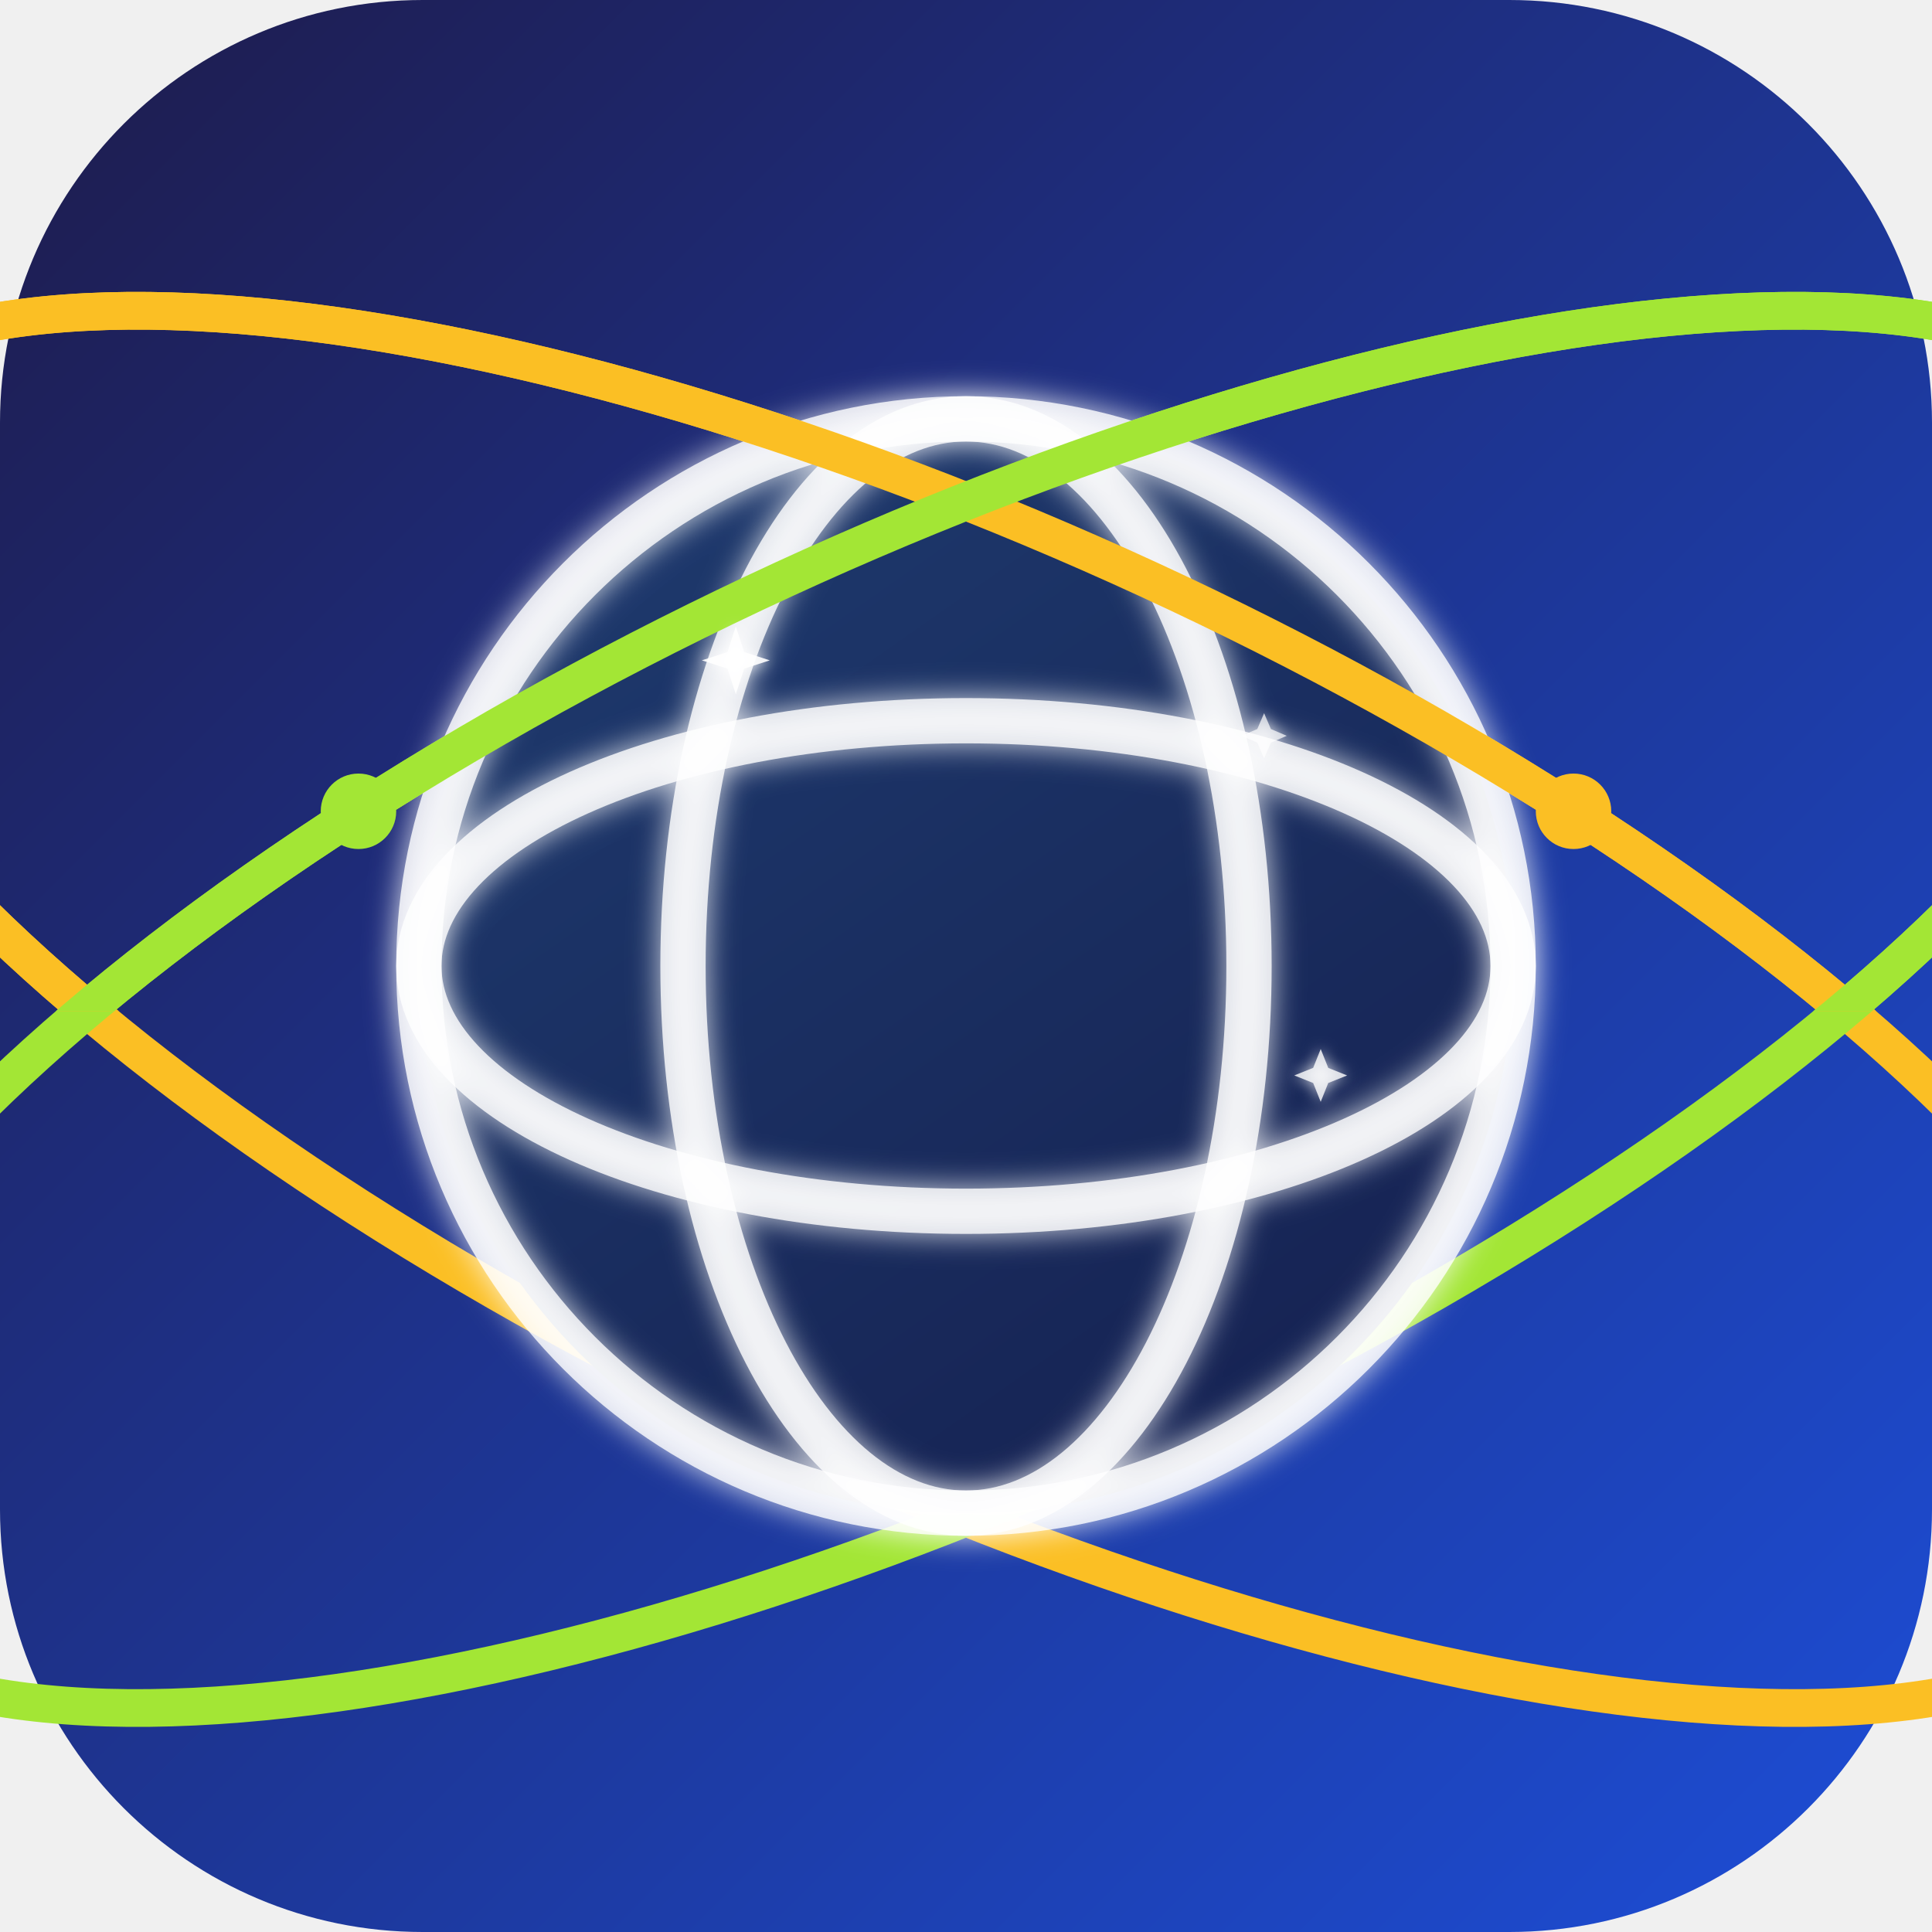
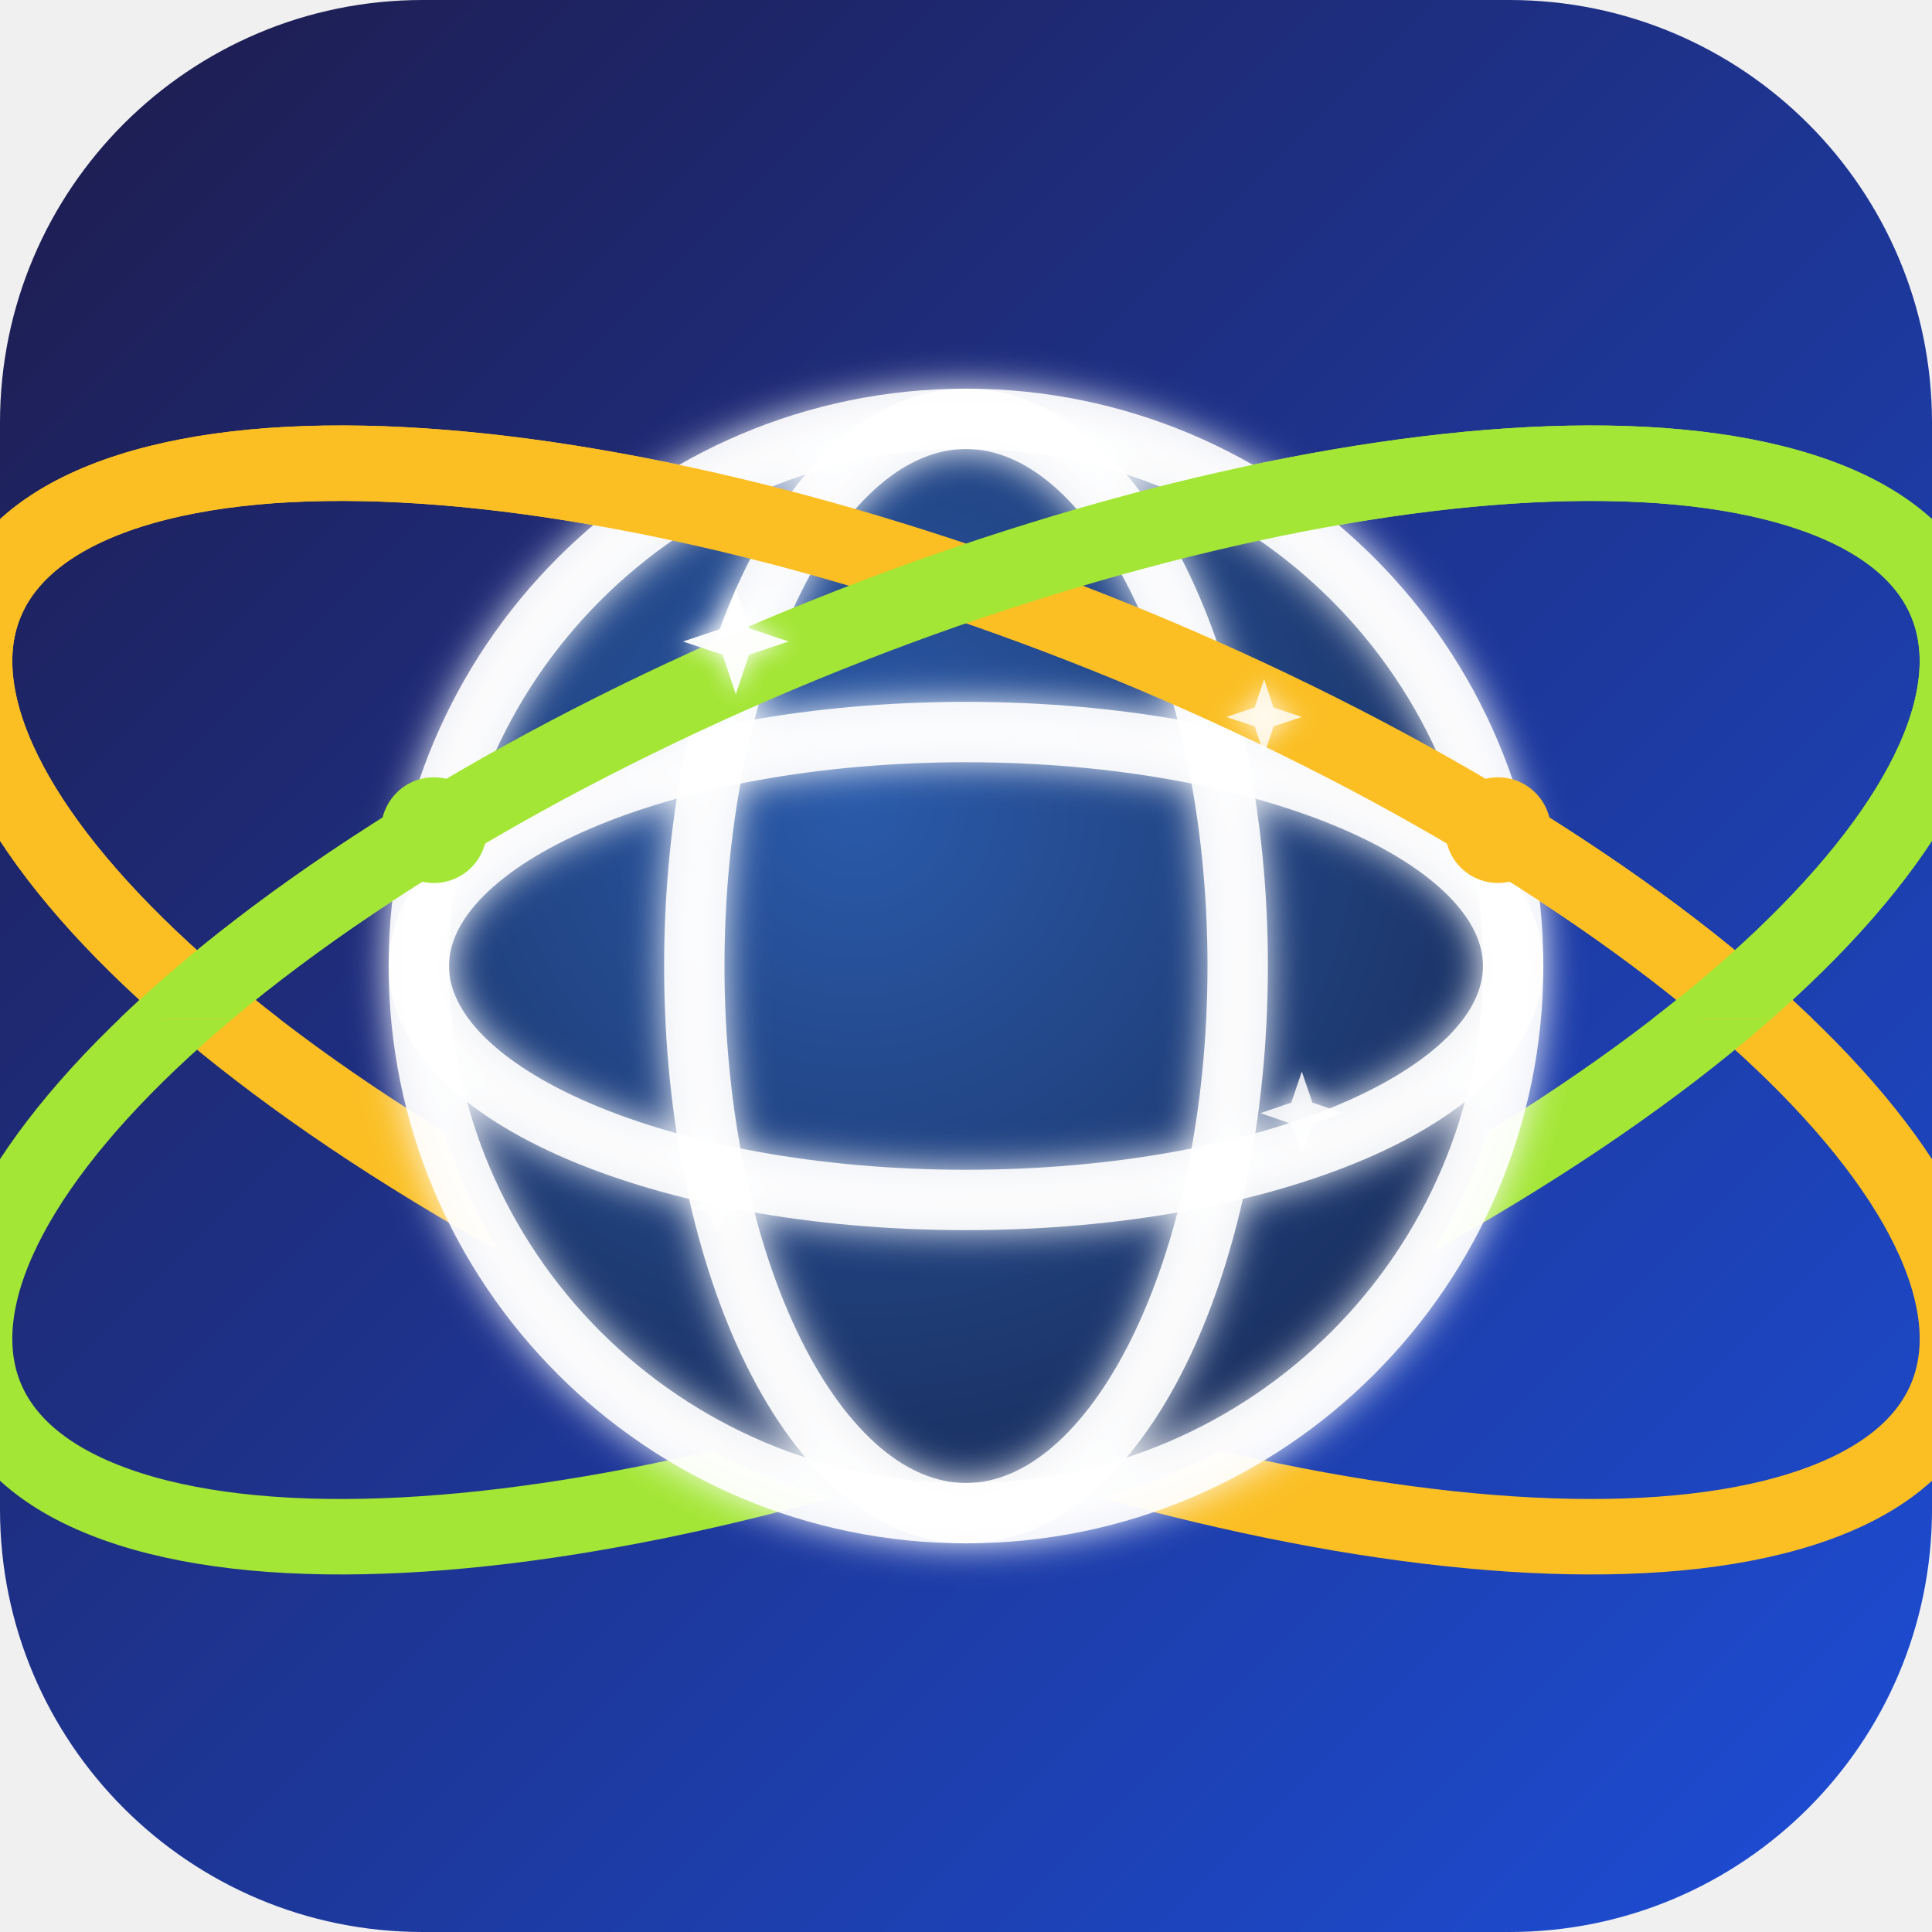
<svg xmlns="http://www.w3.org/2000/svg" viewBox="0 0 512 512">
  <defs>
-     <linearGradient id="g" x1="0" y1="0" x2="1" y2="1">
+     <linearGradient id="bg" x1="0" y1="0" x2="1" y2="1">
      <stop offset="0%" stop-color="#1e1b4b" />
      <stop offset="100%" stop-color="#1d4ed8" />
    </linearGradient>
-     <linearGradient id="gf" x1="0.2" y1="0" x2="0.9" y2="1">
-       <stop offset="0%" stop-color="#1e3a6e" />
-       <stop offset="100%" stop-color="#152050" />
-     </linearGradient>
+     <radialGradient id="gf" cx="0.4" cy="0.35" r="0.65">
+       <stop offset="0%" stop-color="#2a5aaa" />
+       <stop offset="100%" stop-color="#1a3060" />
+     </radialGradient>
    <filter id="glow">
-       <feGaussianBlur stdDeviation="4" result="blur" />
+       <feGaussianBlur stdDeviation="5" result="blur" />
      <feMerge>
        <feMergeNode in="blur" />
        <feMergeNode in="SourceGraphic" />
      </feMerge>
    </filter>
    <filter id="sg">
-       <feGaussianBlur stdDeviation="2" result="blur" />
+       <feGaussianBlur stdDeviation="3" result="blur" />
      <feMerge>
        <feMergeNode in="blur" />
        <feMergeNode in="SourceGraphic" />
      </feMerge>
    </filter>
-     <clipPath id="top-clip">
-       <rect x="0" y="0" width="512" height="268" />
+     <clipPath id="top-half">
+       <rect x="0" y="0" width="512" height="270" />
    </clipPath>
  </defs>
-   <rect width="512" height="512" rx="112" fill="url(#g)" />
+   <rect width="512" height="512" rx="112" fill="url(#bg)" />
  <g fill="none" stroke-linecap="round">
-     <path d="M 95 320 A 155 55 25 1 1 417 215 A 155 55 25 1 1 95 320" stroke="#fbbf24" stroke-width="10" />
-     <path d="M 417 320 A 155 55 -25 1 1 95 215 A 155 55 -25 1 1 417 320" stroke="#a3e635" stroke-width="10" />
+     <path d="M 115 310 A 130 48 22 1 1 397 220 A 130 48 22 1 1 115 310" stroke="#fbbf24" stroke-width="20" />
+     <path d="M 397 310 A 130 48 -22 1 1 115 220 A 130 48 -22 1 1 397 310" stroke="#a3e635" stroke-width="20" />
  </g>
  <circle cx="256" cy="256" r="145" fill="url(#gf)" />
-   <g fill="none" stroke="#ffffff" stroke-opacity="0.8" stroke-width="12" filter="url(#glow)">
+   <g fill="none" stroke="#ffffff" stroke-opacity="0.9" stroke-width="16" filter="url(#glow)">
    <circle cx="256" cy="256" r="145" />
-     <ellipse cx="256" cy="256" rx="145" ry="65" />
-     <ellipse cx="256" cy="256" rx="75" ry="145" />
+     <ellipse cx="256" cy="256" rx="145" ry="62" />
+     <ellipse cx="256" cy="256" rx="72" ry="145" />
  </g>
-   <g clip-path="url(#top-clip)" fill="none" stroke-linecap="round">
-     <path d="M 95 320 A 155 55 25 1 1 417 215 A 155 55 25 1 1 95 320" stroke="#fbbf24" stroke-width="10" />
-     <path d="M 417 320 A 155 55 -25 1 1 95 215 A 155 55 -25 1 1 417 320" stroke="#a3e635" stroke-width="10" />
+   <g clip-path="url(#top-half)" fill="none" stroke-linecap="round">
+     <path d="M 115 310 A 130 48 22 1 1 397 220 A 130 48 22 1 1 115 310" stroke="#fbbf24" stroke-width="20" />
+     <path d="M 397 310 A 130 48 -22 1 1 115 220 A 130 48 -22 1 1 397 310" stroke="#a3e635" stroke-width="20" />
  </g>
-   <circle cx="417" cy="215" r="10" fill="#fbbf24" />
-   <circle cx="95" cy="215" r="10" fill="#a3e635" />
+   <circle cx="397" cy="220" r="14" fill="#fbbf24" />
+   <circle cx="115" cy="220" r="14" fill="#a3e635" />
  <g filter="url(#sg)">
-     <g transform="translate(195,175)" fill="#fff">
-       <path d="M0,-9 2.2,-2.2 9,0 2.2,2.2 0,9 -2.2,2.2 -9,0 -2.2,-2.2Z" opacity=".9" />
+     <g transform="translate(195,170)" fill="#fff">
+       <path d="M0,-14 3.5,-3.5 14,0 3.5,3.5 0,14 -3.5,3.5 -14,0 -3.5,-3.5Z" opacity=".95" />
    </g>
-     <g transform="translate(335,195)" fill="#fff">
-       <path d="M0,-6 1.8,-1.8 6,0 1.8,1.8 0,6 -1.8,1.8 -6,0 -1.8,-1.8Z" opacity=".7" />
+     <g transform="translate(335,190)" fill="#fff">
+       <path d="M0,-10 2.5,-2.5 10,0 2.5,2.5 0,10 -2.5,2.5 -10,0 -2.5,-2.5Z" opacity=".8" />
    </g>
-     <g transform="translate(350,285)" fill="#fff">
-       <path d="M0,-7 2,-2 7,0 2,2 0,7 -2,2 -7,0 -2,-2Z" opacity=".8" />
+     <g transform="translate(345,295)" fill="#fff">
+       <path d="M0,-11 2.8,-2.8 11,0 2.8,2.8 0,11 -2.8,2.8 -11,0 -2.8,-2.8Z" opacity=".85" />
+     </g>
+     <g transform="translate(190,320)" fill="#fff">
+       <path d="M0,-7 1.8,-1.8 7,0 1.8,1.8 0,7 -1.8,1.8 -7,0 -1.8,-1.8Z" opacity=".65" />
    </g>
  </g>
</svg>
